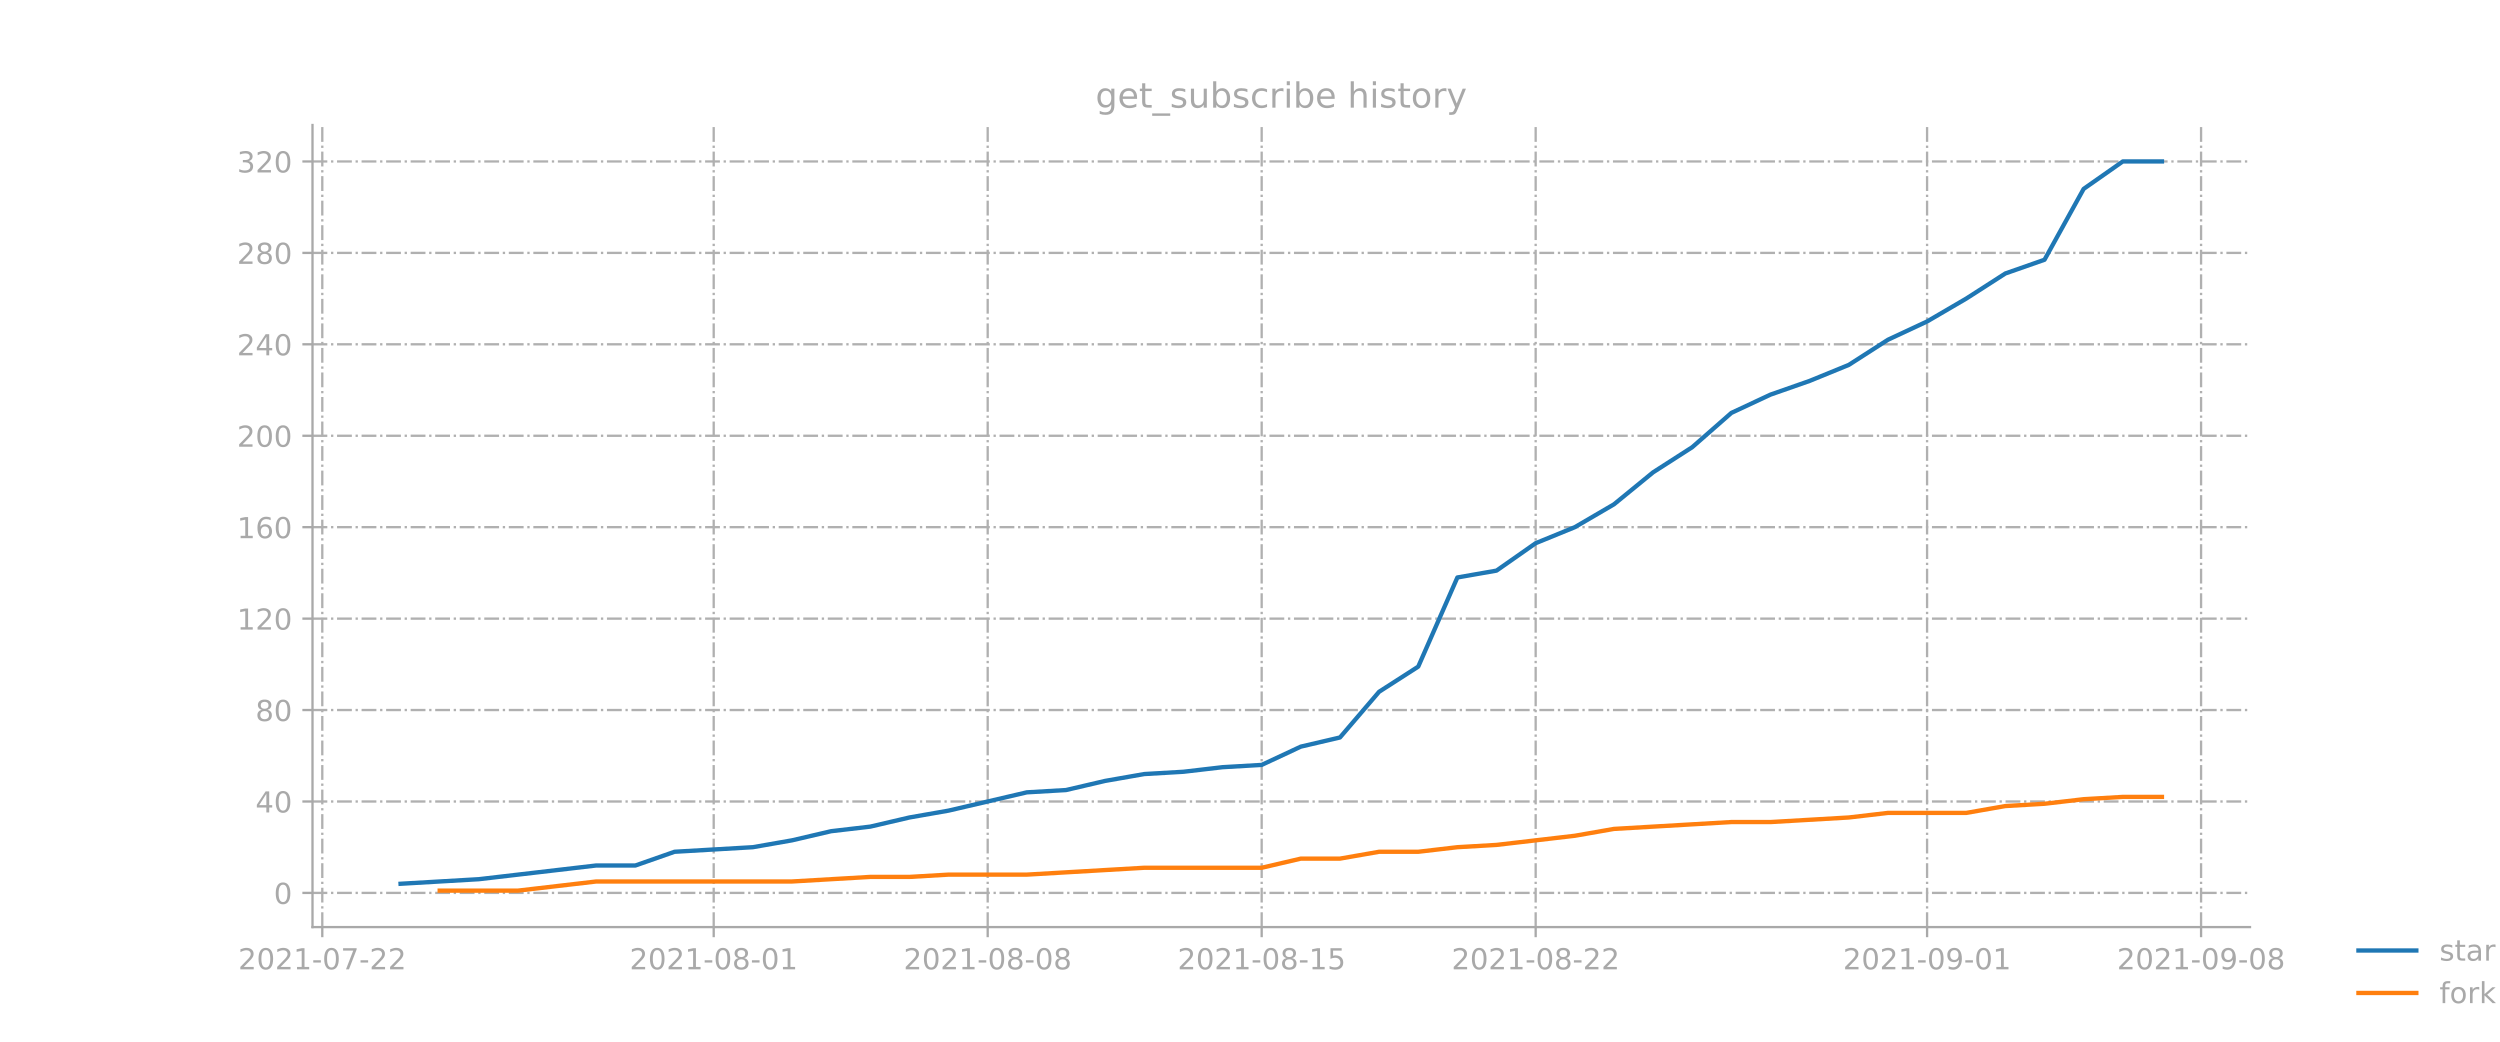
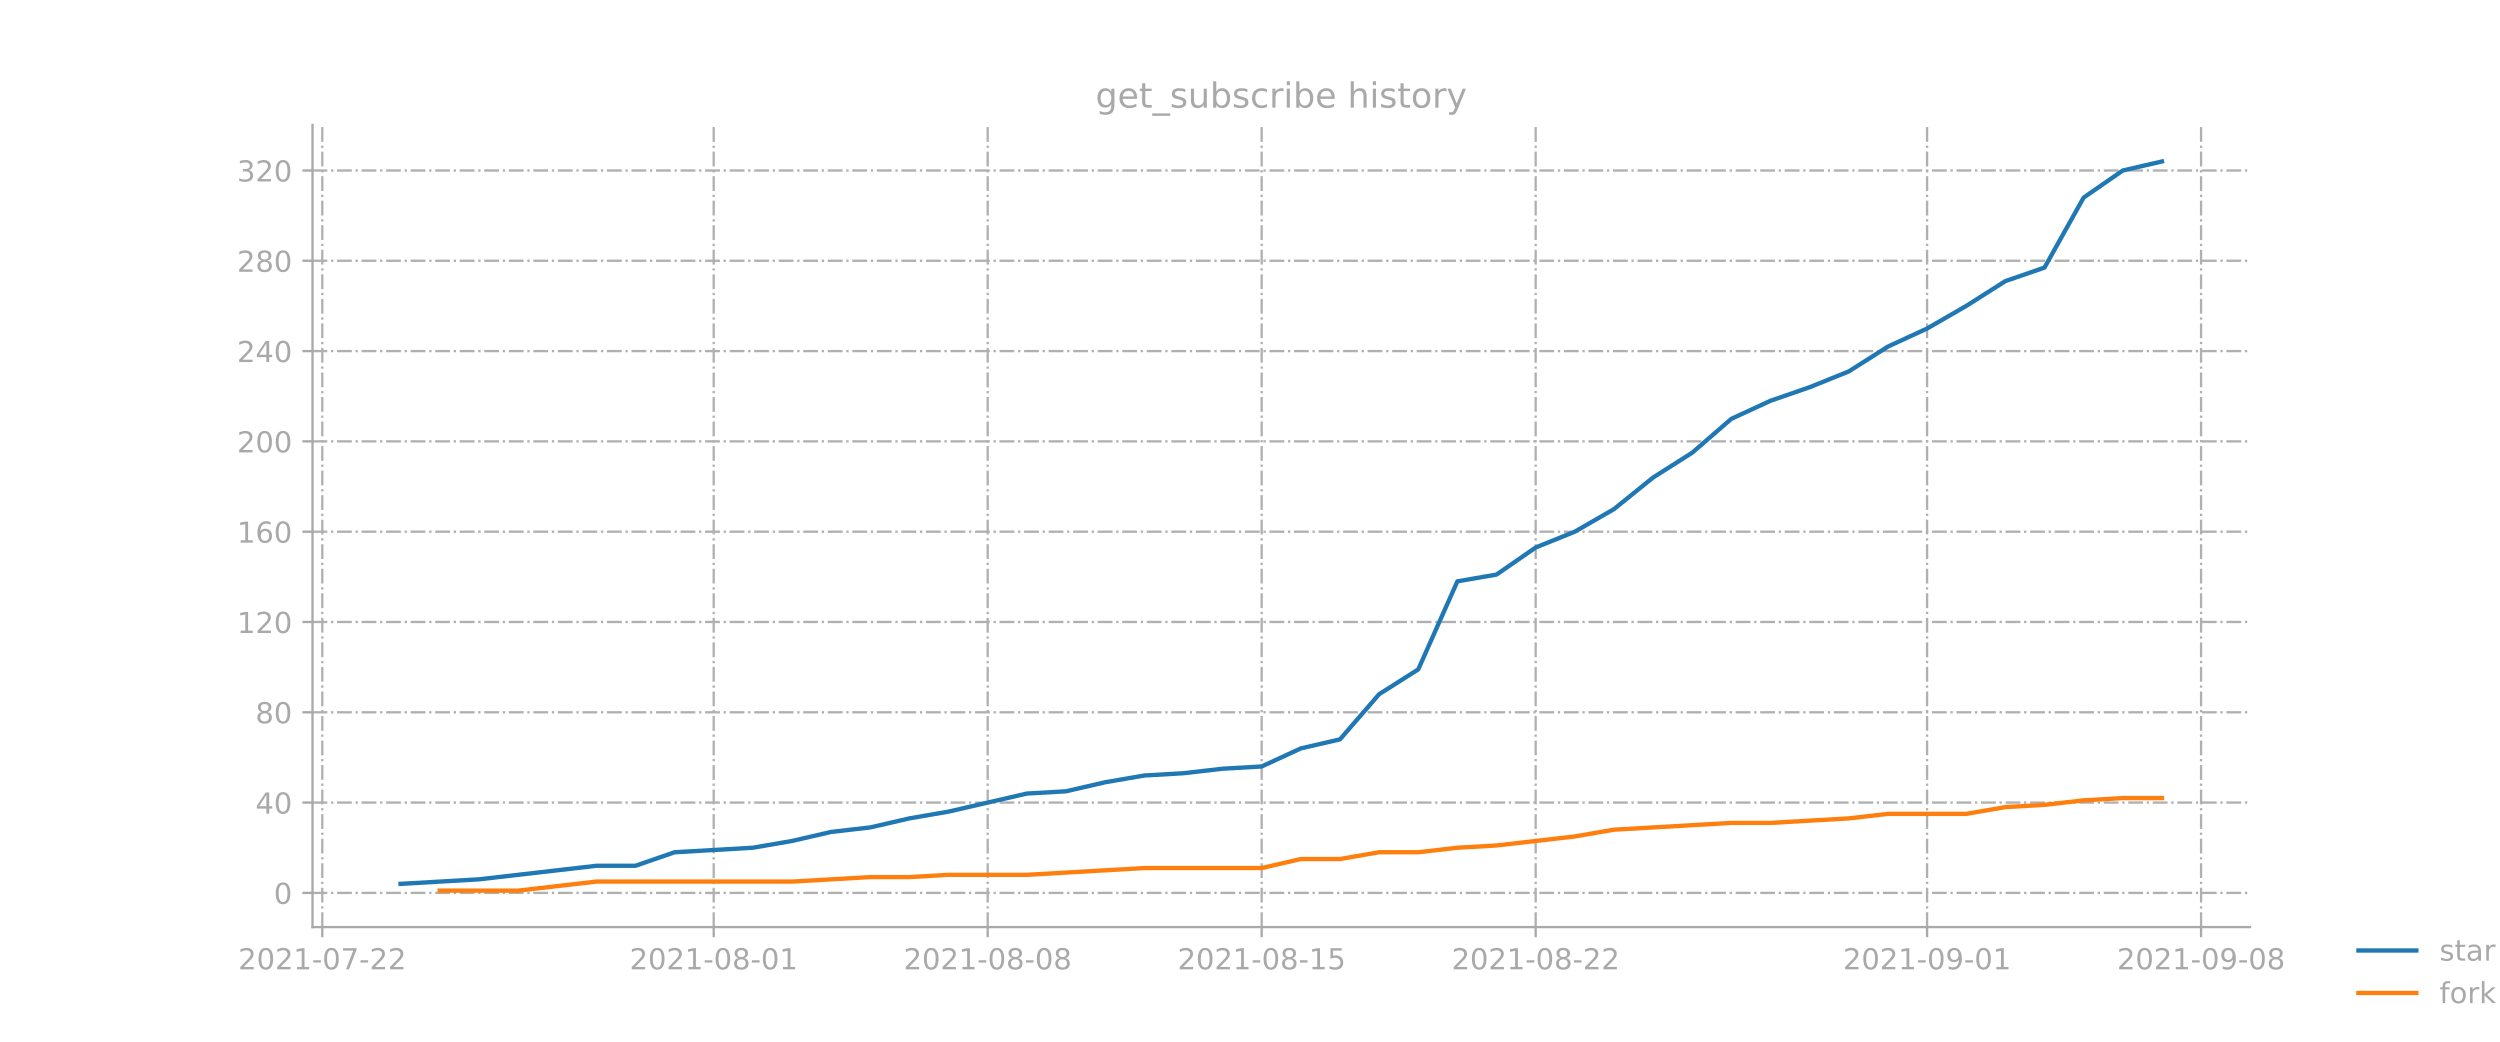
<svg xmlns="http://www.w3.org/2000/svg" xmlns:xlink="http://www.w3.org/1999/xlink" height="360pt" version="1.1" viewBox="0 0 864 360" width="864pt">
  <defs>
    <style type="text/css">*{stroke-linecap:butt;stroke-linejoin:round;}</style>
  </defs>
  <g id="figure_1">
    <g id="patch_1">
      <path d="M 0 360  L 864 360  L 864 0  L 0 0  z " style="fill:none;opacity:0;" />
    </g>
    <g id="axes_1">
      <g id="patch_2">
        <path d="M 108 320.4  L 777.6 320.4  L 777.6 43.2  L 108 43.2  z " style="fill:none;opacity:0;" />
      </g>
      <g id="matplotlib.axis_1">
        <g id="xtick_1">
          <g id="line2d_1">
-             <path clip-path="url(#p9d81b66280)" d="M 111.382 320.4  L 111.382 43.2  " style="fill:none;stroke:#b0b0b0;stroke-dasharray:5.12,1.28,0.8,1.28;stroke-dashoffset:0;stroke-width:0.8;" />
+             <path clip-path="url(#pf7aa33e60a)" d="M 111.382 320.4  L 111.382 43.2  " style="fill:none;stroke:#b0b0b0;stroke-dasharray:5.12,1.28,0.8,1.28;stroke-dashoffset:0;stroke-width:0.8;" />
          </g>
          <g id="line2d_2">
            <defs>
-               <path d="M 0 0  L 0 3.5  " id="m28feba7f19" style="stroke:#a9a9a9;stroke-width:0.8;" />
+               <path d="M 0 0  L 0 3.5  " id="m73af58cae1" style="stroke:#a9a9a9;stroke-width:0.8;" />
            </defs>
            <g>
-               <use style="fill:#a9a9a9;stroke:#a9a9a9;stroke-width:0.8;" x="111.382" xlink:href="#m28feba7f19" y="320.4" />
+               <use style="fill:#a9a9a9;stroke:#a9a9a9;stroke-width:0.8;" x="111.382" xlink:href="#m73af58cae1" y="320.4" />
            </g>
          </g>
          <g id="text_1">
            <g style="fill:#a9a9a9;" transform="translate(82.32401 334.9984)scale(0.1 -0.1)">
              <defs>
                <path d="M 1228 531  L 3431 531  L 3431 0  L 469 0  L 469 531  Q 828 903 1448 1529  Q 2069 2156 2228 2338  Q 2531 2678 2651 2914  Q 2772 3150 2772 3378  Q 2772 3750 2511 3984  Q 2250 4219 1831 4219  Q 1534 4219 1204 4116  Q 875 4013 500 3803  L 500 4441  Q 881 4594 1212 4672  Q 1544 4750 1819 4750  Q 2544 4750 2975 4387  Q 3406 4025 3406 3419  Q 3406 3131 3298 2873  Q 3191 2616 2906 2266  Q 2828 2175 2409 1742  Q 1991 1309 1228 531  z " id="DejaVuSans-32" transform="scale(0.015625)" />
                <path d="M 2034 4250  Q 1547 4250 1301 3770  Q 1056 3291 1056 2328  Q 1056 1369 1301 889  Q 1547 409 2034 409  Q 2525 409 2770 889  Q 3016 1369 3016 2328  Q 3016 3291 2770 3770  Q 2525 4250 2034 4250  z M 2034 4750  Q 2819 4750 3233 4129  Q 3647 3509 3647 2328  Q 3647 1150 3233 529  Q 2819 -91 2034 -91  Q 1250 -91 836 529  Q 422 1150 422 2328  Q 422 3509 836 4129  Q 1250 4750 2034 4750  z " id="DejaVuSans-30" transform="scale(0.015625)" />
                <path d="M 794 531  L 1825 531  L 1825 4091  L 703 3866  L 703 4441  L 1819 4666  L 2450 4666  L 2450 531  L 3481 531  L 3481 0  L 794 0  L 794 531  z " id="DejaVuSans-31" transform="scale(0.015625)" />
                <path d="M 313 2009  L 1997 2009  L 1997 1497  L 313 1497  L 313 2009  z " id="DejaVuSans-2d" transform="scale(0.015625)" />
                <path d="M 525 4666  L 3525 4666  L 3525 4397  L 1831 0  L 1172 0  L 2766 4134  L 525 4134  L 525 4666  z " id="DejaVuSans-37" transform="scale(0.015625)" />
              </defs>
              <use xlink:href="#DejaVuSans-32" />
              <use x="63.623" xlink:href="#DejaVuSans-30" />
              <use x="127.246" xlink:href="#DejaVuSans-32" />
              <use x="190.869" xlink:href="#DejaVuSans-31" />
              <use x="254.492" xlink:href="#DejaVuSans-2d" />
              <use x="290.576" xlink:href="#DejaVuSans-30" />
              <use x="354.199" xlink:href="#DejaVuSans-37" />
              <use x="417.822" xlink:href="#DejaVuSans-2d" />
              <use x="453.906" xlink:href="#DejaVuSans-32" />
              <use x="517.529" xlink:href="#DejaVuSans-32" />
            </g>
          </g>
        </g>
        <g id="xtick_2">
          <g id="line2d_3">
-             <path clip-path="url(#p9d81b66280)" d="M 246.655 320.4  L 246.655 43.2  " style="fill:none;stroke:#b0b0b0;stroke-dasharray:5.12,1.28,0.8,1.28;stroke-dashoffset:0;stroke-width:0.8;" />
+             <path clip-path="url(#pf7aa33e60a)" d="M 246.655 320.4  L 246.655 43.2  " style="fill:none;stroke:#b0b0b0;stroke-dasharray:5.12,1.28,0.8,1.28;stroke-dashoffset:0;stroke-width:0.8;" />
          </g>
          <g id="line2d_4">
            <g>
-               <use style="fill:#a9a9a9;stroke:#a9a9a9;stroke-width:0.8;" x="246.655" xlink:href="#m28feba7f19" y="320.4" />
+               <use style="fill:#a9a9a9;stroke:#a9a9a9;stroke-width:0.8;" x="246.655" xlink:href="#m73af58cae1" y="320.4" />
            </g>
          </g>
          <g id="text_2">
            <g style="fill:#a9a9a9;" transform="translate(217.5967 334.9984)scale(0.1 -0.1)">
              <defs>
                <path d="M 2034 2216  Q 1584 2216 1326 1975  Q 1069 1734 1069 1313  Q 1069 891 1326 650  Q 1584 409 2034 409  Q 2484 409 2743 651  Q 3003 894 3003 1313  Q 3003 1734 2745 1975  Q 2488 2216 2034 2216  z M 1403 2484  Q 997 2584 770 2862  Q 544 3141 544 3541  Q 544 4100 942 4425  Q 1341 4750 2034 4750  Q 2731 4750 3128 4425  Q 3525 4100 3525 3541  Q 3525 3141 3298 2862  Q 3072 2584 2669 2484  Q 3125 2378 3379 2068  Q 3634 1759 3634 1313  Q 3634 634 3220 271  Q 2806 -91 2034 -91  Q 1263 -91 848 271  Q 434 634 434 1313  Q 434 1759 690 2068  Q 947 2378 1403 2484  z M 1172 3481  Q 1172 3119 1398 2916  Q 1625 2713 2034 2713  Q 2441 2713 2670 2916  Q 2900 3119 2900 3481  Q 2900 3844 2670 4047  Q 2441 4250 2034 4250  Q 1625 4250 1398 4047  Q 1172 3844 1172 3481  z " id="DejaVuSans-38" transform="scale(0.015625)" />
              </defs>
              <use xlink:href="#DejaVuSans-32" />
              <use x="63.623" xlink:href="#DejaVuSans-30" />
              <use x="127.246" xlink:href="#DejaVuSans-32" />
              <use x="190.869" xlink:href="#DejaVuSans-31" />
              <use x="254.492" xlink:href="#DejaVuSans-2d" />
              <use x="290.576" xlink:href="#DejaVuSans-30" />
              <use x="354.199" xlink:href="#DejaVuSans-38" />
              <use x="417.822" xlink:href="#DejaVuSans-2d" />
              <use x="453.906" xlink:href="#DejaVuSans-30" />
              <use x="517.529" xlink:href="#DejaVuSans-31" />
            </g>
          </g>
        </g>
        <g id="xtick_3">
          <g id="line2d_5">
-             <path clip-path="url(#p9d81b66280)" d="M 341.345 320.4  L 341.345 43.2  " style="fill:none;stroke:#b0b0b0;stroke-dasharray:5.12,1.28,0.8,1.28;stroke-dashoffset:0;stroke-width:0.8;" />
+             <path clip-path="url(#pf7aa33e60a)" d="M 341.345 320.4  L 341.345 43.2  " style="fill:none;stroke:#b0b0b0;stroke-dasharray:5.12,1.28,0.8,1.28;stroke-dashoffset:0;stroke-width:0.8;" />
          </g>
          <g id="line2d_6">
            <g>
-               <use style="fill:#a9a9a9;stroke:#a9a9a9;stroke-width:0.8;" x="341.345" xlink:href="#m28feba7f19" y="320.4" />
+               <use style="fill:#a9a9a9;stroke:#a9a9a9;stroke-width:0.8;" x="341.345" xlink:href="#m73af58cae1" y="320.4" />
            </g>
          </g>
          <g id="text_3">
            <g style="fill:#a9a9a9;" transform="translate(312.2876 334.9984)scale(0.1 -0.1)">
              <use xlink:href="#DejaVuSans-32" />
              <use x="63.623" xlink:href="#DejaVuSans-30" />
              <use x="127.246" xlink:href="#DejaVuSans-32" />
              <use x="190.869" xlink:href="#DejaVuSans-31" />
              <use x="254.492" xlink:href="#DejaVuSans-2d" />
              <use x="290.576" xlink:href="#DejaVuSans-30" />
              <use x="354.199" xlink:href="#DejaVuSans-38" />
              <use x="417.822" xlink:href="#DejaVuSans-2d" />
              <use x="453.906" xlink:href="#DejaVuSans-30" />
              <use x="517.529" xlink:href="#DejaVuSans-38" />
            </g>
          </g>
        </g>
        <g id="xtick_4">
          <g id="line2d_7">
-             <path clip-path="url(#p9d81b66280)" d="M 436.036 320.4  L 436.036 43.2  " style="fill:none;stroke:#b0b0b0;stroke-dasharray:5.12,1.28,0.8,1.28;stroke-dashoffset:0;stroke-width:0.8;" />
+             <path clip-path="url(#pf7aa33e60a)" d="M 436.036 320.4  L 436.036 43.2  " style="fill:none;stroke:#b0b0b0;stroke-dasharray:5.12,1.28,0.8,1.28;stroke-dashoffset:0;stroke-width:0.8;" />
          </g>
          <g id="line2d_8">
            <g>
-               <use style="fill:#a9a9a9;stroke:#a9a9a9;stroke-width:0.8;" x="436.036" xlink:href="#m28feba7f19" y="320.4" />
+               <use style="fill:#a9a9a9;stroke:#a9a9a9;stroke-width:0.8;" x="436.036" xlink:href="#m73af58cae1" y="320.4" />
            </g>
          </g>
          <g id="text_4">
            <g style="fill:#a9a9a9;" transform="translate(406.9786 334.9984)scale(0.1 -0.1)">
              <defs>
                <path d="M 691 4666  L 3169 4666  L 3169 4134  L 1269 4134  L 1269 2991  Q 1406 3038 1543 3061  Q 1681 3084 1819 3084  Q 2600 3084 3056 2656  Q 3513 2228 3513 1497  Q 3513 744 3044 326  Q 2575 -91 1722 -91  Q 1428 -91 1123 -41  Q 819 9 494 109  L 494 744  Q 775 591 1075 516  Q 1375 441 1709 441  Q 2250 441 2565 725  Q 2881 1009 2881 1497  Q 2881 1984 2565 2268  Q 2250 2553 1709 2553  Q 1456 2553 1204 2497  Q 953 2441 691 2322  L 691 4666  z " id="DejaVuSans-35" transform="scale(0.015625)" />
              </defs>
              <use xlink:href="#DejaVuSans-32" />
              <use x="63.623" xlink:href="#DejaVuSans-30" />
              <use x="127.246" xlink:href="#DejaVuSans-32" />
              <use x="190.869" xlink:href="#DejaVuSans-31" />
              <use x="254.492" xlink:href="#DejaVuSans-2d" />
              <use x="290.576" xlink:href="#DejaVuSans-30" />
              <use x="354.199" xlink:href="#DejaVuSans-38" />
              <use x="417.822" xlink:href="#DejaVuSans-2d" />
              <use x="453.906" xlink:href="#DejaVuSans-31" />
              <use x="517.529" xlink:href="#DejaVuSans-35" />
            </g>
          </g>
        </g>
        <g id="xtick_5">
          <g id="line2d_9">
-             <path clip-path="url(#p9d81b66280)" d="M 530.727 320.4  L 530.727 43.2  " style="fill:none;stroke:#b0b0b0;stroke-dasharray:5.12,1.28,0.8,1.28;stroke-dashoffset:0;stroke-width:0.8;" />
+             <path clip-path="url(#pf7aa33e60a)" d="M 530.727 320.4  L 530.727 43.2  " style="fill:none;stroke:#b0b0b0;stroke-dasharray:5.12,1.28,0.8,1.28;stroke-dashoffset:0;stroke-width:0.8;" />
          </g>
          <g id="line2d_10">
            <g>
-               <use style="fill:#a9a9a9;stroke:#a9a9a9;stroke-width:0.8;" x="530.727" xlink:href="#m28feba7f19" y="320.4" />
+               <use style="fill:#a9a9a9;stroke:#a9a9a9;stroke-width:0.8;" x="530.727" xlink:href="#m73af58cae1" y="320.4" />
            </g>
          </g>
          <g id="text_5">
            <g style="fill:#a9a9a9;" transform="translate(501.6695 334.9984)scale(0.1 -0.1)">
              <use xlink:href="#DejaVuSans-32" />
              <use x="63.623" xlink:href="#DejaVuSans-30" />
              <use x="127.246" xlink:href="#DejaVuSans-32" />
              <use x="190.869" xlink:href="#DejaVuSans-31" />
              <use x="254.492" xlink:href="#DejaVuSans-2d" />
              <use x="290.576" xlink:href="#DejaVuSans-30" />
              <use x="354.199" xlink:href="#DejaVuSans-38" />
              <use x="417.822" xlink:href="#DejaVuSans-2d" />
              <use x="453.906" xlink:href="#DejaVuSans-32" />
              <use x="517.529" xlink:href="#DejaVuSans-32" />
            </g>
          </g>
        </g>
        <g id="xtick_6">
          <g id="line2d_11">
-             <path clip-path="url(#p9d81b66280)" d="M 666 320.4  L 666 43.2  " style="fill:none;stroke:#b0b0b0;stroke-dasharray:5.12,1.28,0.8,1.28;stroke-dashoffset:0;stroke-width:0.8;" />
+             <path clip-path="url(#pf7aa33e60a)" d="M 666 320.4  L 666 43.2  " style="fill:none;stroke:#b0b0b0;stroke-dasharray:5.12,1.28,0.8,1.28;stroke-dashoffset:0;stroke-width:0.8;" />
          </g>
          <g id="line2d_12">
            <g>
-               <use style="fill:#a9a9a9;stroke:#a9a9a9;stroke-width:0.8;" x="666" xlink:href="#m28feba7f19" y="320.4" />
+               <use style="fill:#a9a9a9;stroke:#a9a9a9;stroke-width:0.8;" x="666" xlink:href="#m73af58cae1" y="320.4" />
            </g>
          </g>
          <g id="text_6">
            <g style="fill:#a9a9a9;" transform="translate(636.9422 334.9984)scale(0.1 -0.1)">
              <defs>
                <path d="M 703 97  L 703 672  Q 941 559 1184 500  Q 1428 441 1663 441  Q 2288 441 2617 861  Q 2947 1281 2994 2138  Q 2813 1869 2534 1725  Q 2256 1581 1919 1581  Q 1219 1581 811 2004  Q 403 2428 403 3163  Q 403 3881 828 4315  Q 1253 4750 1959 4750  Q 2769 4750 3195 4129  Q 3622 3509 3622 2328  Q 3622 1225 3098 567  Q 2575 -91 1691 -91  Q 1453 -91 1209 -44  Q 966 3 703 97  z M 1959 2075  Q 2384 2075 2632 2365  Q 2881 2656 2881 3163  Q 2881 3666 2632 3958  Q 2384 4250 1959 4250  Q 1534 4250 1286 3958  Q 1038 3666 1038 3163  Q 1038 2656 1286 2365  Q 1534 2075 1959 2075  z " id="DejaVuSans-39" transform="scale(0.015625)" />
              </defs>
              <use xlink:href="#DejaVuSans-32" />
              <use x="63.623" xlink:href="#DejaVuSans-30" />
              <use x="127.246" xlink:href="#DejaVuSans-32" />
              <use x="190.869" xlink:href="#DejaVuSans-31" />
              <use x="254.492" xlink:href="#DejaVuSans-2d" />
              <use x="290.576" xlink:href="#DejaVuSans-30" />
              <use x="354.199" xlink:href="#DejaVuSans-39" />
              <use x="417.822" xlink:href="#DejaVuSans-2d" />
              <use x="453.906" xlink:href="#DejaVuSans-30" />
              <use x="517.529" xlink:href="#DejaVuSans-31" />
            </g>
          </g>
        </g>
        <g id="xtick_7">
          <g id="line2d_13">
-             <path clip-path="url(#p9d81b66280)" d="M 760.691 320.4  L 760.691 43.2  " style="fill:none;stroke:#b0b0b0;stroke-dasharray:5.12,1.28,0.8,1.28;stroke-dashoffset:0;stroke-width:0.8;" />
+             <path clip-path="url(#pf7aa33e60a)" d="M 760.691 320.4  L 760.691 43.2  " style="fill:none;stroke:#b0b0b0;stroke-dasharray:5.12,1.28,0.8,1.28;stroke-dashoffset:0;stroke-width:0.8;" />
          </g>
          <g id="line2d_14">
            <g>
-               <use style="fill:#a9a9a9;stroke:#a9a9a9;stroke-width:0.8;" x="760.691" xlink:href="#m28feba7f19" y="320.4" />
+               <use style="fill:#a9a9a9;stroke:#a9a9a9;stroke-width:0.8;" x="760.691" xlink:href="#m73af58cae1" y="320.4" />
            </g>
          </g>
          <g id="text_7">
            <g style="fill:#a9a9a9;" transform="translate(731.6331 334.9984)scale(0.1 -0.1)">
              <use xlink:href="#DejaVuSans-32" />
              <use x="63.623" xlink:href="#DejaVuSans-30" />
              <use x="127.246" xlink:href="#DejaVuSans-32" />
              <use x="190.869" xlink:href="#DejaVuSans-31" />
              <use x="254.492" xlink:href="#DejaVuSans-2d" />
              <use x="290.576" xlink:href="#DejaVuSans-30" />
              <use x="354.199" xlink:href="#DejaVuSans-39" />
              <use x="417.822" xlink:href="#DejaVuSans-2d" />
              <use x="453.906" xlink:href="#DejaVuSans-30" />
              <use x="517.529" xlink:href="#DejaVuSans-38" />
            </g>
          </g>
        </g>
      </g>
      <g id="matplotlib.axis_2">
        <g id="ytick_1">
          <g id="line2d_15">
-             <path clip-path="url(#p9d81b66280)" d="M 108 308.59  L 777.6 308.59  " style="fill:none;stroke:#b0b0b0;stroke-dasharray:5.12,1.28,0.8,1.28;stroke-dashoffset:0;stroke-width:0.8;" />
+             <path clip-path="url(#pf7aa33e60a)" d="M 108 308.58  L 777.6 308.58  " style="fill:none;stroke:#b0b0b0;stroke-dasharray:5.12,1.28,0.8,1.28;stroke-dashoffset:0;stroke-width:0.8;" />
          </g>
          <g id="line2d_16">
            <defs>
-               <path d="M 0 0  L -3.5 0  " id="mba92eb5a95" style="stroke:#a9a9a9;stroke-width:0.8;" />
+               <path d="M 0 0  L -3.5 0  " id="mb370d43dcb" style="stroke:#a9a9a9;stroke-width:0.8;" />
            </defs>
            <g>
-               <use style="fill:#a9a9a9;stroke:#a9a9a9;stroke-width:0.8;" x="108" xlink:href="#mba92eb5a95" y="308.59" />
+               <use style="fill:#a9a9a9;stroke:#a9a9a9;stroke-width:0.8;" x="108" xlink:href="#mb370d43dcb" y="308.58" />
            </g>
          </g>
          <g id="text_8">
-             <g style="fill:#a9a9a9;" transform="translate(94.6375 312.3892)scale(0.1 -0.1)">
+             <g style="fill:#a9a9a9;" transform="translate(94.6375 312.3794)scale(0.1 -0.1)">
              <use xlink:href="#DejaVuSans-30" />
            </g>
          </g>
        </g>
        <g id="ytick_2">
          <g id="line2d_17">
-             <path clip-path="url(#p9d81b66280)" d="M 108 276.991  L 777.6 276.991  " style="fill:none;stroke:#b0b0b0;stroke-dasharray:5.12,1.28,0.8,1.28;stroke-dashoffset:0;stroke-width:0.8;" />
+             <path clip-path="url(#pf7aa33e60a)" d="M 108 277.373  L 777.6 277.373  " style="fill:none;stroke:#b0b0b0;stroke-dasharray:5.12,1.28,0.8,1.28;stroke-dashoffset:0;stroke-width:0.8;" />
          </g>
          <g id="line2d_18">
            <g>
-               <use style="fill:#a9a9a9;stroke:#a9a9a9;stroke-width:0.8;" x="108" xlink:href="#mba92eb5a95" y="276.991" />
+               <use style="fill:#a9a9a9;stroke:#a9a9a9;stroke-width:0.8;" x="108" xlink:href="#mb370d43dcb" y="277.373" />
            </g>
          </g>
          <g id="text_9">
-             <g style="fill:#a9a9a9;" transform="translate(88.275 280.7904)scale(0.1 -0.1)">
+             <g style="fill:#a9a9a9;" transform="translate(88.275 281.172)scale(0.1 -0.1)">
              <defs>
                <path d="M 2419 4116  L 825 1625  L 2419 1625  L 2419 4116  z M 2253 4666  L 3047 4666  L 3047 1625  L 3713 1625  L 3713 1100  L 3047 1100  L 3047 0  L 2419 0  L 2419 1100  L 313 1100  L 313 1709  L 2253 4666  z " id="DejaVuSans-34" transform="scale(0.015625)" />
              </defs>
              <use xlink:href="#DejaVuSans-34" />
              <use x="63.623" xlink:href="#DejaVuSans-30" />
            </g>
          </g>
        </g>
        <g id="ytick_3">
          <g id="line2d_19">
-             <path clip-path="url(#p9d81b66280)" d="M 108 245.392  L 777.6 245.392  " style="fill:none;stroke:#b0b0b0;stroke-dasharray:5.12,1.28,0.8,1.28;stroke-dashoffset:0;stroke-width:0.8;" />
+             <path clip-path="url(#pf7aa33e60a)" d="M 108 246.165  L 777.6 246.165  " style="fill:none;stroke:#b0b0b0;stroke-dasharray:5.12,1.28,0.8,1.28;stroke-dashoffset:0;stroke-width:0.8;" />
          </g>
          <g id="line2d_20">
            <g>
-               <use style="fill:#a9a9a9;stroke:#a9a9a9;stroke-width:0.8;" x="108" xlink:href="#mba92eb5a95" y="245.392" />
+               <use style="fill:#a9a9a9;stroke:#a9a9a9;stroke-width:0.8;" x="108" xlink:href="#mb370d43dcb" y="246.165" />
            </g>
          </g>
          <g id="text_10">
-             <g style="fill:#a9a9a9;" transform="translate(88.275 249.1917)scale(0.1 -0.1)">
+             <g style="fill:#a9a9a9;" transform="translate(88.275 249.9645)scale(0.1 -0.1)">
              <use xlink:href="#DejaVuSans-38" />
              <use x="63.623" xlink:href="#DejaVuSans-30" />
            </g>
          </g>
        </g>
        <g id="ytick_4">
          <g id="line2d_21">
-             <path clip-path="url(#p9d81b66280)" d="M 108 213.794  L 777.6 213.794  " style="fill:none;stroke:#b0b0b0;stroke-dasharray:5.12,1.28,0.8,1.28;stroke-dashoffset:0;stroke-width:0.8;" />
+             <path clip-path="url(#pf7aa33e60a)" d="M 108 214.958  L 777.6 214.958  " style="fill:none;stroke:#b0b0b0;stroke-dasharray:5.12,1.28,0.8,1.28;stroke-dashoffset:0;stroke-width:0.8;" />
          </g>
          <g id="line2d_22">
            <g>
-               <use style="fill:#a9a9a9;stroke:#a9a9a9;stroke-width:0.8;" x="108" xlink:href="#mba92eb5a95" y="213.794" />
+               <use style="fill:#a9a9a9;stroke:#a9a9a9;stroke-width:0.8;" x="108" xlink:href="#mb370d43dcb" y="214.958" />
            </g>
          </g>
          <g id="text_11">
-             <g style="fill:#a9a9a9;" transform="translate(81.9125 217.5929)scale(0.1 -0.1)">
+             <g style="fill:#a9a9a9;" transform="translate(81.9125 218.7571)scale(0.1 -0.1)">
              <use xlink:href="#DejaVuSans-31" />
              <use x="63.623" xlink:href="#DejaVuSans-32" />
              <use x="127.246" xlink:href="#DejaVuSans-30" />
            </g>
          </g>
        </g>
        <g id="ytick_5">
          <g id="line2d_23">
-             <path clip-path="url(#p9d81b66280)" d="M 108 182.195  L 777.6 182.195  " style="fill:none;stroke:#b0b0b0;stroke-dasharray:5.12,1.28,0.8,1.28;stroke-dashoffset:0;stroke-width:0.8;" />
+             <path clip-path="url(#pf7aa33e60a)" d="M 108 183.75  L 777.6 183.75  " style="fill:none;stroke:#b0b0b0;stroke-dasharray:5.12,1.28,0.8,1.28;stroke-dashoffset:0;stroke-width:0.8;" />
          </g>
          <g id="line2d_24">
            <g>
-               <use style="fill:#a9a9a9;stroke:#a9a9a9;stroke-width:0.8;" x="108" xlink:href="#mba92eb5a95" y="182.195" />
+               <use style="fill:#a9a9a9;stroke:#a9a9a9;stroke-width:0.8;" x="108" xlink:href="#mb370d43dcb" y="183.75" />
            </g>
          </g>
          <g id="text_12">
-             <g style="fill:#a9a9a9;" transform="translate(81.9125 185.9942)scale(0.1 -0.1)">
+             <g style="fill:#a9a9a9;" transform="translate(81.9125 187.5497)scale(0.1 -0.1)">
              <defs>
                <path d="M 2113 2584  Q 1688 2584 1439 2293  Q 1191 2003 1191 1497  Q 1191 994 1439 701  Q 1688 409 2113 409  Q 2538 409 2786 701  Q 3034 994 3034 1497  Q 3034 2003 2786 2293  Q 2538 2584 2113 2584  z M 3366 4563  L 3366 3988  Q 3128 4100 2886 4159  Q 2644 4219 2406 4219  Q 1781 4219 1451 3797  Q 1122 3375 1075 2522  Q 1259 2794 1537 2939  Q 1816 3084 2150 3084  Q 2853 3084 3261 2657  Q 3669 2231 3669 1497  Q 3669 778 3244 343  Q 2819 -91 2113 -91  Q 1303 -91 875 529  Q 447 1150 447 2328  Q 447 3434 972 4092  Q 1497 4750 2381 4750  Q 2619 4750 2861 4703  Q 3103 4656 3366 4563  z " id="DejaVuSans-36" transform="scale(0.015625)" />
              </defs>
              <use xlink:href="#DejaVuSans-31" />
              <use x="63.623" xlink:href="#DejaVuSans-36" />
              <use x="127.246" xlink:href="#DejaVuSans-30" />
            </g>
          </g>
        </g>
        <g id="ytick_6">
          <g id="line2d_25">
-             <path clip-path="url(#p9d81b66280)" d="M 108 150.596  L 777.6 150.596  " style="fill:none;stroke:#b0b0b0;stroke-dasharray:5.12,1.28,0.8,1.28;stroke-dashoffset:0;stroke-width:0.8;" />
+             <path clip-path="url(#pf7aa33e60a)" d="M 108 152.543  L 777.6 152.543  " style="fill:none;stroke:#b0b0b0;stroke-dasharray:5.12,1.28,0.8,1.28;stroke-dashoffset:0;stroke-width:0.8;" />
          </g>
          <g id="line2d_26">
            <g>
-               <use style="fill:#a9a9a9;stroke:#a9a9a9;stroke-width:0.8;" x="108" xlink:href="#mba92eb5a95" y="150.596" />
+               <use style="fill:#a9a9a9;stroke:#a9a9a9;stroke-width:0.8;" x="108" xlink:href="#mb370d43dcb" y="152.543" />
            </g>
          </g>
          <g id="text_13">
-             <g style="fill:#a9a9a9;" transform="translate(81.9125 154.3955)scale(0.1 -0.1)">
+             <g style="fill:#a9a9a9;" transform="translate(81.9125 156.3423)scale(0.1 -0.1)">
              <use xlink:href="#DejaVuSans-32" />
              <use x="63.623" xlink:href="#DejaVuSans-30" />
              <use x="127.246" xlink:href="#DejaVuSans-30" />
            </g>
          </g>
        </g>
        <g id="ytick_7">
          <g id="line2d_27">
-             <path clip-path="url(#p9d81b66280)" d="M 108 118.997  L 777.6 118.997  " style="fill:none;stroke:#b0b0b0;stroke-dasharray:5.12,1.28,0.8,1.28;stroke-dashoffset:0;stroke-width:0.8;" />
+             <path clip-path="url(#pf7aa33e60a)" d="M 108 121.336  L 777.6 121.336  " style="fill:none;stroke:#b0b0b0;stroke-dasharray:5.12,1.28,0.8,1.28;stroke-dashoffset:0;stroke-width:0.8;" />
          </g>
          <g id="line2d_28">
            <g>
-               <use style="fill:#a9a9a9;stroke:#a9a9a9;stroke-width:0.8;" x="108" xlink:href="#mba92eb5a95" y="118.997" />
+               <use style="fill:#a9a9a9;stroke:#a9a9a9;stroke-width:0.8;" x="108" xlink:href="#mb370d43dcb" y="121.336" />
            </g>
          </g>
          <g id="text_14">
-             <g style="fill:#a9a9a9;" transform="translate(81.9125 122.7967)scale(0.1 -0.1)">
+             <g style="fill:#a9a9a9;" transform="translate(81.9125 125.1348)scale(0.1 -0.1)">
              <use xlink:href="#DejaVuSans-32" />
              <use x="63.623" xlink:href="#DejaVuSans-34" />
              <use x="127.246" xlink:href="#DejaVuSans-30" />
            </g>
          </g>
        </g>
        <g id="ytick_8">
          <g id="line2d_29">
-             <path clip-path="url(#p9d81b66280)" d="M 108 87.399  L 777.6 87.399  " style="fill:none;stroke:#b0b0b0;stroke-dasharray:5.12,1.28,0.8,1.28;stroke-dashoffset:0;stroke-width:0.8;" />
+             <path clip-path="url(#pf7aa33e60a)" d="M 108 90.128  L 777.6 90.128  " style="fill:none;stroke:#b0b0b0;stroke-dasharray:5.12,1.28,0.8,1.28;stroke-dashoffset:0;stroke-width:0.8;" />
          </g>
          <g id="line2d_30">
            <g>
-               <use style="fill:#a9a9a9;stroke:#a9a9a9;stroke-width:0.8;" x="108" xlink:href="#mba92eb5a95" y="87.399" />
+               <use style="fill:#a9a9a9;stroke:#a9a9a9;stroke-width:0.8;" x="108" xlink:href="#mb370d43dcb" y="90.128" />
            </g>
          </g>
          <g id="text_15">
-             <g style="fill:#a9a9a9;" transform="translate(81.9125 91.19796)scale(0.1 -0.1)">
+             <g style="fill:#a9a9a9;" transform="translate(81.9125 93.92739)scale(0.1 -0.1)">
              <use xlink:href="#DejaVuSans-32" />
              <use x="63.623" xlink:href="#DejaVuSans-38" />
              <use x="127.246" xlink:href="#DejaVuSans-30" />
            </g>
          </g>
        </g>
        <g id="ytick_9">
          <g id="line2d_31">
-             <path clip-path="url(#p9d81b66280)" d="M 108 55.8  L 777.6 55.8  " style="fill:none;stroke:#b0b0b0;stroke-dasharray:5.12,1.28,0.8,1.28;stroke-dashoffset:0;stroke-width:0.8;" />
+             <path clip-path="url(#pf7aa33e60a)" d="M 108 58.921  L 777.6 58.921  " style="fill:none;stroke:#b0b0b0;stroke-dasharray:5.12,1.28,0.8,1.28;stroke-dashoffset:0;stroke-width:0.8;" />
          </g>
          <g id="line2d_32">
            <g>
-               <use style="fill:#a9a9a9;stroke:#a9a9a9;stroke-width:0.8;" x="108" xlink:href="#mba92eb5a95" y="55.8" />
+               <use style="fill:#a9a9a9;stroke:#a9a9a9;stroke-width:0.8;" x="108" xlink:href="#mb370d43dcb" y="58.921" />
            </g>
          </g>
          <g id="text_16">
-             <g style="fill:#a9a9a9;" transform="translate(81.9125 59.59922)scale(0.1 -0.1)">
+             <g style="fill:#a9a9a9;" transform="translate(81.9125 62.71996)scale(0.1 -0.1)">
              <defs>
                <path d="M 2597 2516  Q 3050 2419 3304 2112  Q 3559 1806 3559 1356  Q 3559 666 3084 287  Q 2609 -91 1734 -91  Q 1441 -91 1130 -33  Q 819 25 488 141  L 488 750  Q 750 597 1062 519  Q 1375 441 1716 441  Q 2309 441 2620 675  Q 2931 909 2931 1356  Q 2931 1769 2642 2001  Q 2353 2234 1838 2234  L 1294 2234  L 1294 2753  L 1863 2753  Q 2328 2753 2575 2939  Q 2822 3125 2822 3475  Q 2822 3834 2567 4026  Q 2313 4219 1838 4219  Q 1578 4219 1281 4162  Q 984 4106 628 3988  L 628 4550  Q 988 4650 1302 4700  Q 1616 4750 1894 4750  Q 2613 4750 3031 4423  Q 3450 4097 3450 3541  Q 3450 3153 3228 2886  Q 3006 2619 2597 2516  z " id="DejaVuSans-33" transform="scale(0.015625)" />
              </defs>
              <use xlink:href="#DejaVuSans-33" />
              <use x="63.623" xlink:href="#DejaVuSans-32" />
              <use x="127.246" xlink:href="#DejaVuSans-30" />
            </g>
          </g>
        </g>
      </g>
      <g id="line2d_33">
-         <path clip-path="url(#p9d81b66280)" d="M 138.436 305.43  L 151.964 304.64  L 165.491 303.85  L 179.018 302.27  L 192.545 300.69  L 206.073 299.11  L 219.6 299.11  L 233.127 294.371  L 246.655 293.581  L 260.182 292.791  L 273.709 290.421  L 287.236 287.261  L 300.764 285.681  L 314.291 282.521  L 327.818 280.151  L 341.345 276.991  L 354.873 273.831  L 368.4 273.041  L 381.927 269.882  L 395.455 267.512  L 408.982 266.722  L 422.509 265.142  L 436.036 264.352  L 449.564 258.032  L 463.091 254.872  L 476.618 239.073  L 490.145 230.383  L 503.673 199.574  L 517.2 197.204  L 530.727 187.725  L 544.255 182.195  L 557.782 174.295  L 571.309 163.236  L 584.836 154.546  L 598.364 142.697  L 611.891 136.377  L 625.418 131.637  L 638.945 126.107  L 652.473 117.418  L 666 111.098  L 679.527 103.198  L 693.055 94.508  L 706.582 89.769  L 720.109 65.28  L 733.636 55.8  L 747.164 55.8  " style="fill:none;stroke:#1f77b4;stroke-linecap:square;stroke-width:1.5;" />
+         <path clip-path="url(#pf7aa33e60a)" d="M 138.436 305.459  L 151.964 304.679  L 165.491 303.899  L 179.018 302.339  L 192.545 300.778  L 206.073 299.218  L 219.6 299.218  L 233.127 294.537  L 246.655 293.757  L 260.182 292.976  L 273.709 290.636  L 287.236 287.515  L 300.764 285.955  L 314.291 282.834  L 327.818 280.493  L 341.345 277.373  L 354.873 274.252  L 368.4 273.472  L 381.927 270.351  L 395.455 268.011  L 408.982 267.23  L 422.509 265.67  L 436.036 264.89  L 449.564 258.648  L 463.091 255.528  L 476.618 239.924  L 490.145 231.342  L 503.673 200.915  L 517.2 198.574  L 530.727 189.212  L 544.255 183.75  L 557.782 175.949  L 571.309 165.026  L 584.836 156.444  L 598.364 144.741  L 611.891 138.5  L 625.418 133.819  L 638.945 128.357  L 652.473 119.775  L 666 113.534  L 679.527 105.732  L 693.055 97.15  L 706.582 92.469  L 720.109 68.283  L 733.636 58.921  L 747.164 55.8  " style="fill:none;stroke:#1f77b4;stroke-linecap:square;stroke-width:1.5;" />
      </g>
      <g id="line2d_34">
-         <path clip-path="url(#p9d81b66280)" d="M 151.964 307.8  L 165.491 307.8  L 179.018 307.8  L 192.545 306.22  L 206.073 304.64  L 219.6 304.64  L 233.127 304.64  L 246.655 304.64  L 260.182 304.64  L 273.709 304.64  L 287.236 303.85  L 300.764 303.06  L 314.291 303.06  L 327.818 302.27  L 341.345 302.27  L 354.873 302.27  L 368.4 301.48  L 381.927 300.69  L 395.455 299.9  L 408.982 299.9  L 422.509 299.9  L 436.036 299.9  L 449.564 296.74  L 463.091 296.74  L 476.618 294.371  L 490.145 294.371  L 503.673 292.791  L 517.2 292.001  L 530.727 290.421  L 544.255 288.841  L 557.782 286.471  L 571.309 285.681  L 584.836 284.891  L 598.364 284.101  L 611.891 284.101  L 625.418 283.311  L 638.945 282.521  L 652.473 280.941  L 666 280.941  L 679.527 280.941  L 693.055 278.571  L 706.582 277.781  L 720.109 276.201  L 733.636 275.411  L 747.164 275.411  " style="fill:none;stroke:#ff7f0e;stroke-linecap:square;stroke-width:1.5;" />
+         <path clip-path="url(#pf7aa33e60a)" d="M 151.964 307.8  L 165.491 307.8  L 179.018 307.8  L 192.545 306.24  L 206.073 304.679  L 219.6 304.679  L 233.127 304.679  L 246.655 304.679  L 260.182 304.679  L 273.709 304.679  L 287.236 303.899  L 300.764 303.119  L 314.291 303.119  L 327.818 302.339  L 341.345 302.339  L 354.873 302.339  L 368.4 301.559  L 381.927 300.778  L 395.455 299.998  L 408.982 299.998  L 422.509 299.998  L 436.036 299.998  L 449.564 296.877  L 463.091 296.877  L 476.618 294.537  L 490.145 294.537  L 503.673 292.976  L 517.2 292.196  L 530.727 290.636  L 544.255 289.076  L 557.782 286.735  L 571.309 285.955  L 584.836 285.175  L 598.364 284.394  L 611.891 284.394  L 625.418 283.614  L 638.945 282.834  L 652.473 281.274  L 666 281.274  L 679.527 281.274  L 693.055 278.933  L 706.582 278.153  L 720.109 276.593  L 733.636 275.812  L 747.164 275.812  " style="fill:none;stroke:#ff7f0e;stroke-linecap:square;stroke-width:1.5;" />
      </g>
      <g id="patch_3">
        <path d="M 108 320.4  L 108 43.2  " style="fill:none;stroke:#a9a9a9;stroke-linecap:square;stroke-linejoin:miter;stroke-width:0.8;" />
      </g>
      <g id="patch_4">
        <path d="M 777.6 320.4  L 777.6 43.2  " style="fill:none;" />
      </g>
      <g id="patch_5">
        <path d="M 108 320.4  L 777.6 320.4  " style="fill:none;stroke:#a9a9a9;stroke-linecap:square;stroke-linejoin:miter;stroke-width:0.8;" />
      </g>
      <g id="patch_6">
        <path d="M 108 43.2  L 777.6 43.2  " style="fill:none;" />
      </g>
      <g id="text_17">
        <g style="fill:#a9a9a9;" transform="translate(378.6075 37.2)scale(0.12 -0.12)">
          <defs>
            <path d="M 2906 1791  Q 2906 2416 2648 2759  Q 2391 3103 1925 3103  Q 1463 3103 1205 2759  Q 947 2416 947 1791  Q 947 1169 1205 825  Q 1463 481 1925 481  Q 2391 481 2648 825  Q 2906 1169 2906 1791  z M 3481 434  Q 3481 -459 3084 -895  Q 2688 -1331 1869 -1331  Q 1566 -1331 1297 -1286  Q 1028 -1241 775 -1147  L 775 -588  Q 1028 -725 1275 -790  Q 1522 -856 1778 -856  Q 2344 -856 2625 -561  Q 2906 -266 2906 331  L 2906 616  Q 2728 306 2450 153  Q 2172 0 1784 0  Q 1141 0 747 490  Q 353 981 353 1791  Q 353 2603 747 3093  Q 1141 3584 1784 3584  Q 2172 3584 2450 3431  Q 2728 3278 2906 2969  L 2906 3500  L 3481 3500  L 3481 434  z " id="DejaVuSans-67" transform="scale(0.015625)" />
            <path d="M 3597 1894  L 3597 1613  L 953 1613  Q 991 1019 1311 708  Q 1631 397 2203 397  Q 2534 397 2845 478  Q 3156 559 3463 722  L 3463 178  Q 3153 47 2828 -22  Q 2503 -91 2169 -91  Q 1331 -91 842 396  Q 353 884 353 1716  Q 353 2575 817 3079  Q 1281 3584 2069 3584  Q 2775 3584 3186 3129  Q 3597 2675 3597 1894  z M 3022 2063  Q 3016 2534 2758 2815  Q 2500 3097 2075 3097  Q 1594 3097 1305 2825  Q 1016 2553 972 2059  L 3022 2063  z " id="DejaVuSans-65" transform="scale(0.015625)" />
            <path d="M 1172 4494  L 1172 3500  L 2356 3500  L 2356 3053  L 1172 3053  L 1172 1153  Q 1172 725 1289 603  Q 1406 481 1766 481  L 2356 481  L 2356 0  L 1766 0  Q 1100 0 847 248  Q 594 497 594 1153  L 594 3053  L 172 3053  L 172 3500  L 594 3500  L 594 4494  L 1172 4494  z " id="DejaVuSans-74" transform="scale(0.015625)" />
            <path d="M 3263 -1063  L 3263 -1509  L -63 -1509  L -63 -1063  L 3263 -1063  z " id="DejaVuSans-5f" transform="scale(0.015625)" />
            <path d="M 2834 3397  L 2834 2853  Q 2591 2978 2328 3040  Q 2066 3103 1784 3103  Q 1356 3103 1142 2972  Q 928 2841 928 2578  Q 928 2378 1081 2264  Q 1234 2150 1697 2047  L 1894 2003  Q 2506 1872 2764 1633  Q 3022 1394 3022 966  Q 3022 478 2636 193  Q 2250 -91 1575 -91  Q 1294 -91 989 -36  Q 684 19 347 128  L 347 722  Q 666 556 975 473  Q 1284 391 1588 391  Q 1994 391 2212 530  Q 2431 669 2431 922  Q 2431 1156 2273 1281  Q 2116 1406 1581 1522  L 1381 1569  Q 847 1681 609 1914  Q 372 2147 372 2553  Q 372 3047 722 3315  Q 1072 3584 1716 3584  Q 2034 3584 2315 3537  Q 2597 3491 2834 3397  z " id="DejaVuSans-73" transform="scale(0.015625)" />
            <path d="M 544 1381  L 544 3500  L 1119 3500  L 1119 1403  Q 1119 906 1312 657  Q 1506 409 1894 409  Q 2359 409 2629 706  Q 2900 1003 2900 1516  L 2900 3500  L 3475 3500  L 3475 0  L 2900 0  L 2900 538  Q 2691 219 2414 64  Q 2138 -91 1772 -91  Q 1169 -91 856 284  Q 544 659 544 1381  z M 1991 3584  L 1991 3584  z " id="DejaVuSans-75" transform="scale(0.015625)" />
            <path d="M 3116 1747  Q 3116 2381 2855 2742  Q 2594 3103 2138 3103  Q 1681 3103 1420 2742  Q 1159 2381 1159 1747  Q 1159 1113 1420 752  Q 1681 391 2138 391  Q 2594 391 2855 752  Q 3116 1113 3116 1747  z M 1159 2969  Q 1341 3281 1617 3432  Q 1894 3584 2278 3584  Q 2916 3584 3314 3078  Q 3713 2572 3713 1747  Q 3713 922 3314 415  Q 2916 -91 2278 -91  Q 1894 -91 1617 61  Q 1341 213 1159 525  L 1159 0  L 581 0  L 581 4863  L 1159 4863  L 1159 2969  z " id="DejaVuSans-62" transform="scale(0.015625)" />
            <path d="M 3122 3366  L 3122 2828  Q 2878 2963 2633 3030  Q 2388 3097 2138 3097  Q 1578 3097 1268 2742  Q 959 2388 959 1747  Q 959 1106 1268 751  Q 1578 397 2138 397  Q 2388 397 2633 464  Q 2878 531 3122 666  L 3122 134  Q 2881 22 2623 -34  Q 2366 -91 2075 -91  Q 1284 -91 818 406  Q 353 903 353 1747  Q 353 2603 823 3093  Q 1294 3584 2113 3584  Q 2378 3584 2631 3529  Q 2884 3475 3122 3366  z " id="DejaVuSans-63" transform="scale(0.015625)" />
            <path d="M 2631 2963  Q 2534 3019 2420 3045  Q 2306 3072 2169 3072  Q 1681 3072 1420 2755  Q 1159 2438 1159 1844  L 1159 0  L 581 0  L 581 3500  L 1159 3500  L 1159 2956  Q 1341 3275 1631 3429  Q 1922 3584 2338 3584  Q 2397 3584 2469 3576  Q 2541 3569 2628 3553  L 2631 2963  z " id="DejaVuSans-72" transform="scale(0.015625)" />
            <path d="M 603 3500  L 1178 3500  L 1178 0  L 603 0  L 603 3500  z M 603 4863  L 1178 4863  L 1178 4134  L 603 4134  L 603 4863  z " id="DejaVuSans-69" transform="scale(0.015625)" />
            <path id="DejaVuSans-20" transform="scale(0.015625)" />
            <path d="M 3513 2113  L 3513 0  L 2938 0  L 2938 2094  Q 2938 2591 2744 2837  Q 2550 3084 2163 3084  Q 1697 3084 1428 2787  Q 1159 2491 1159 1978  L 1159 0  L 581 0  L 581 4863  L 1159 4863  L 1159 2956  Q 1366 3272 1645 3428  Q 1925 3584 2291 3584  Q 2894 3584 3203 3211  Q 3513 2838 3513 2113  z " id="DejaVuSans-68" transform="scale(0.015625)" />
            <path d="M 1959 3097  Q 1497 3097 1228 2736  Q 959 2375 959 1747  Q 959 1119 1226 758  Q 1494 397 1959 397  Q 2419 397 2687 759  Q 2956 1122 2956 1747  Q 2956 2369 2687 2733  Q 2419 3097 1959 3097  z M 1959 3584  Q 2709 3584 3137 3096  Q 3566 2609 3566 1747  Q 3566 888 3137 398  Q 2709 -91 1959 -91  Q 1206 -91 779 398  Q 353 888 353 1747  Q 353 2609 779 3096  Q 1206 3584 1959 3584  z " id="DejaVuSans-6f" transform="scale(0.015625)" />
            <path d="M 2059 -325  Q 1816 -950 1584 -1140  Q 1353 -1331 966 -1331  L 506 -1331  L 506 -850  L 844 -850  Q 1081 -850 1212 -737  Q 1344 -625 1503 -206  L 1606 56  L 191 3500  L 800 3500  L 1894 763  L 2988 3500  L 3597 3500  L 2059 -325  z " id="DejaVuSans-79" transform="scale(0.015625)" />
          </defs>
          <use xlink:href="#DejaVuSans-67" />
          <use x="63.477" xlink:href="#DejaVuSans-65" />
          <use x="125" xlink:href="#DejaVuSans-74" />
          <use x="164.209" xlink:href="#DejaVuSans-5f" />
          <use x="214.209" xlink:href="#DejaVuSans-73" />
          <use x="266.309" xlink:href="#DejaVuSans-75" />
          <use x="329.688" xlink:href="#DejaVuSans-62" />
          <use x="393.164" xlink:href="#DejaVuSans-73" />
          <use x="445.264" xlink:href="#DejaVuSans-63" />
          <use x="500.244" xlink:href="#DejaVuSans-72" />
          <use x="541.357" xlink:href="#DejaVuSans-69" />
          <use x="569.141" xlink:href="#DejaVuSans-62" />
          <use x="632.617" xlink:href="#DejaVuSans-65" />
          <use x="694.141" xlink:href="#DejaVuSans-20" />
          <use x="725.928" xlink:href="#DejaVuSans-68" />
          <use x="789.307" xlink:href="#DejaVuSans-69" />
          <use x="817.09" xlink:href="#DejaVuSans-73" />
          <use x="869.189" xlink:href="#DejaVuSans-74" />
          <use x="908.398" xlink:href="#DejaVuSans-6f" />
          <use x="969.58" xlink:href="#DejaVuSans-72" />
          <use x="1010.693" xlink:href="#DejaVuSans-79" />
        </g>
      </g>
      <g id="legend_1">
        <g id="line2d_35">
          <path d="M 815.08 328.498  L 835.08 328.498  " style="fill:none;stroke:#1f77b4;stroke-linecap:square;stroke-width:1.5;" />
        </g>
        <g id="line2d_36" />
        <g id="text_18">
          <g style="fill:#a9a9a9;" transform="translate(843.08 331.9984)scale(0.1 -0.1)">
            <defs>
              <path d="M 2194 1759  Q 1497 1759 1228 1600  Q 959 1441 959 1056  Q 959 750 1161 570  Q 1363 391 1709 391  Q 2188 391 2477 730  Q 2766 1069 2766 1631  L 2766 1759  L 2194 1759  z M 3341 1997  L 3341 0  L 2766 0  L 2766 531  Q 2569 213 2275 61  Q 1981 -91 1556 -91  Q 1019 -91 701 211  Q 384 513 384 1019  Q 384 1609 779 1909  Q 1175 2209 1959 2209  L 2766 2209  L 2766 2266  Q 2766 2663 2505 2880  Q 2244 3097 1772 3097  Q 1472 3097 1187 3025  Q 903 2953 641 2809  L 641 3341  Q 956 3463 1253 3523  Q 1550 3584 1831 3584  Q 2591 3584 2966 3190  Q 3341 2797 3341 1997  z " id="DejaVuSans-61" transform="scale(0.015625)" />
            </defs>
            <use xlink:href="#DejaVuSans-73" />
            <use x="52.1" xlink:href="#DejaVuSans-74" />
            <use x="91.309" xlink:href="#DejaVuSans-61" />
            <use x="152.588" xlink:href="#DejaVuSans-72" />
          </g>
        </g>
        <g id="line2d_37">
          <path d="M 815.08 343.177  L 835.08 343.177  " style="fill:none;stroke:#ff7f0e;stroke-linecap:square;stroke-width:1.5;" />
        </g>
        <g id="line2d_38" />
        <g id="text_19">
          <g style="fill:#a9a9a9;" transform="translate(843.08 346.6766)scale(0.1 -0.1)">
            <defs>
              <path d="M 2375 4863  L 2375 4384  L 1825 4384  Q 1516 4384 1395 4259  Q 1275 4134 1275 3809  L 1275 3500  L 2222 3500  L 2222 3053  L 1275 3053  L 1275 0  L 697 0  L 697 3053  L 147 3053  L 147 3500  L 697 3500  L 697 3744  Q 697 4328 969 4595  Q 1241 4863 1831 4863  L 2375 4863  z " id="DejaVuSans-66" transform="scale(0.015625)" />
              <path d="M 581 4863  L 1159 4863  L 1159 1991  L 2875 3500  L 3609 3500  L 1753 1863  L 3688 0  L 2938 0  L 1159 1709  L 1159 0  L 581 0  L 581 4863  z " id="DejaVuSans-6b" transform="scale(0.015625)" />
            </defs>
            <use xlink:href="#DejaVuSans-66" />
            <use x="35.205" xlink:href="#DejaVuSans-6f" />
            <use x="96.387" xlink:href="#DejaVuSans-72" />
            <use x="137.5" xlink:href="#DejaVuSans-6b" />
          </g>
        </g>
      </g>
    </g>
  </g>
  <defs>
-     <clipPath id="p9d81b66280">
+     <clipPath id="pf7aa33e60a">
      <rect height="277.2" width="669.6" x="108" y="43.2" />
    </clipPath>
  </defs>
</svg>
